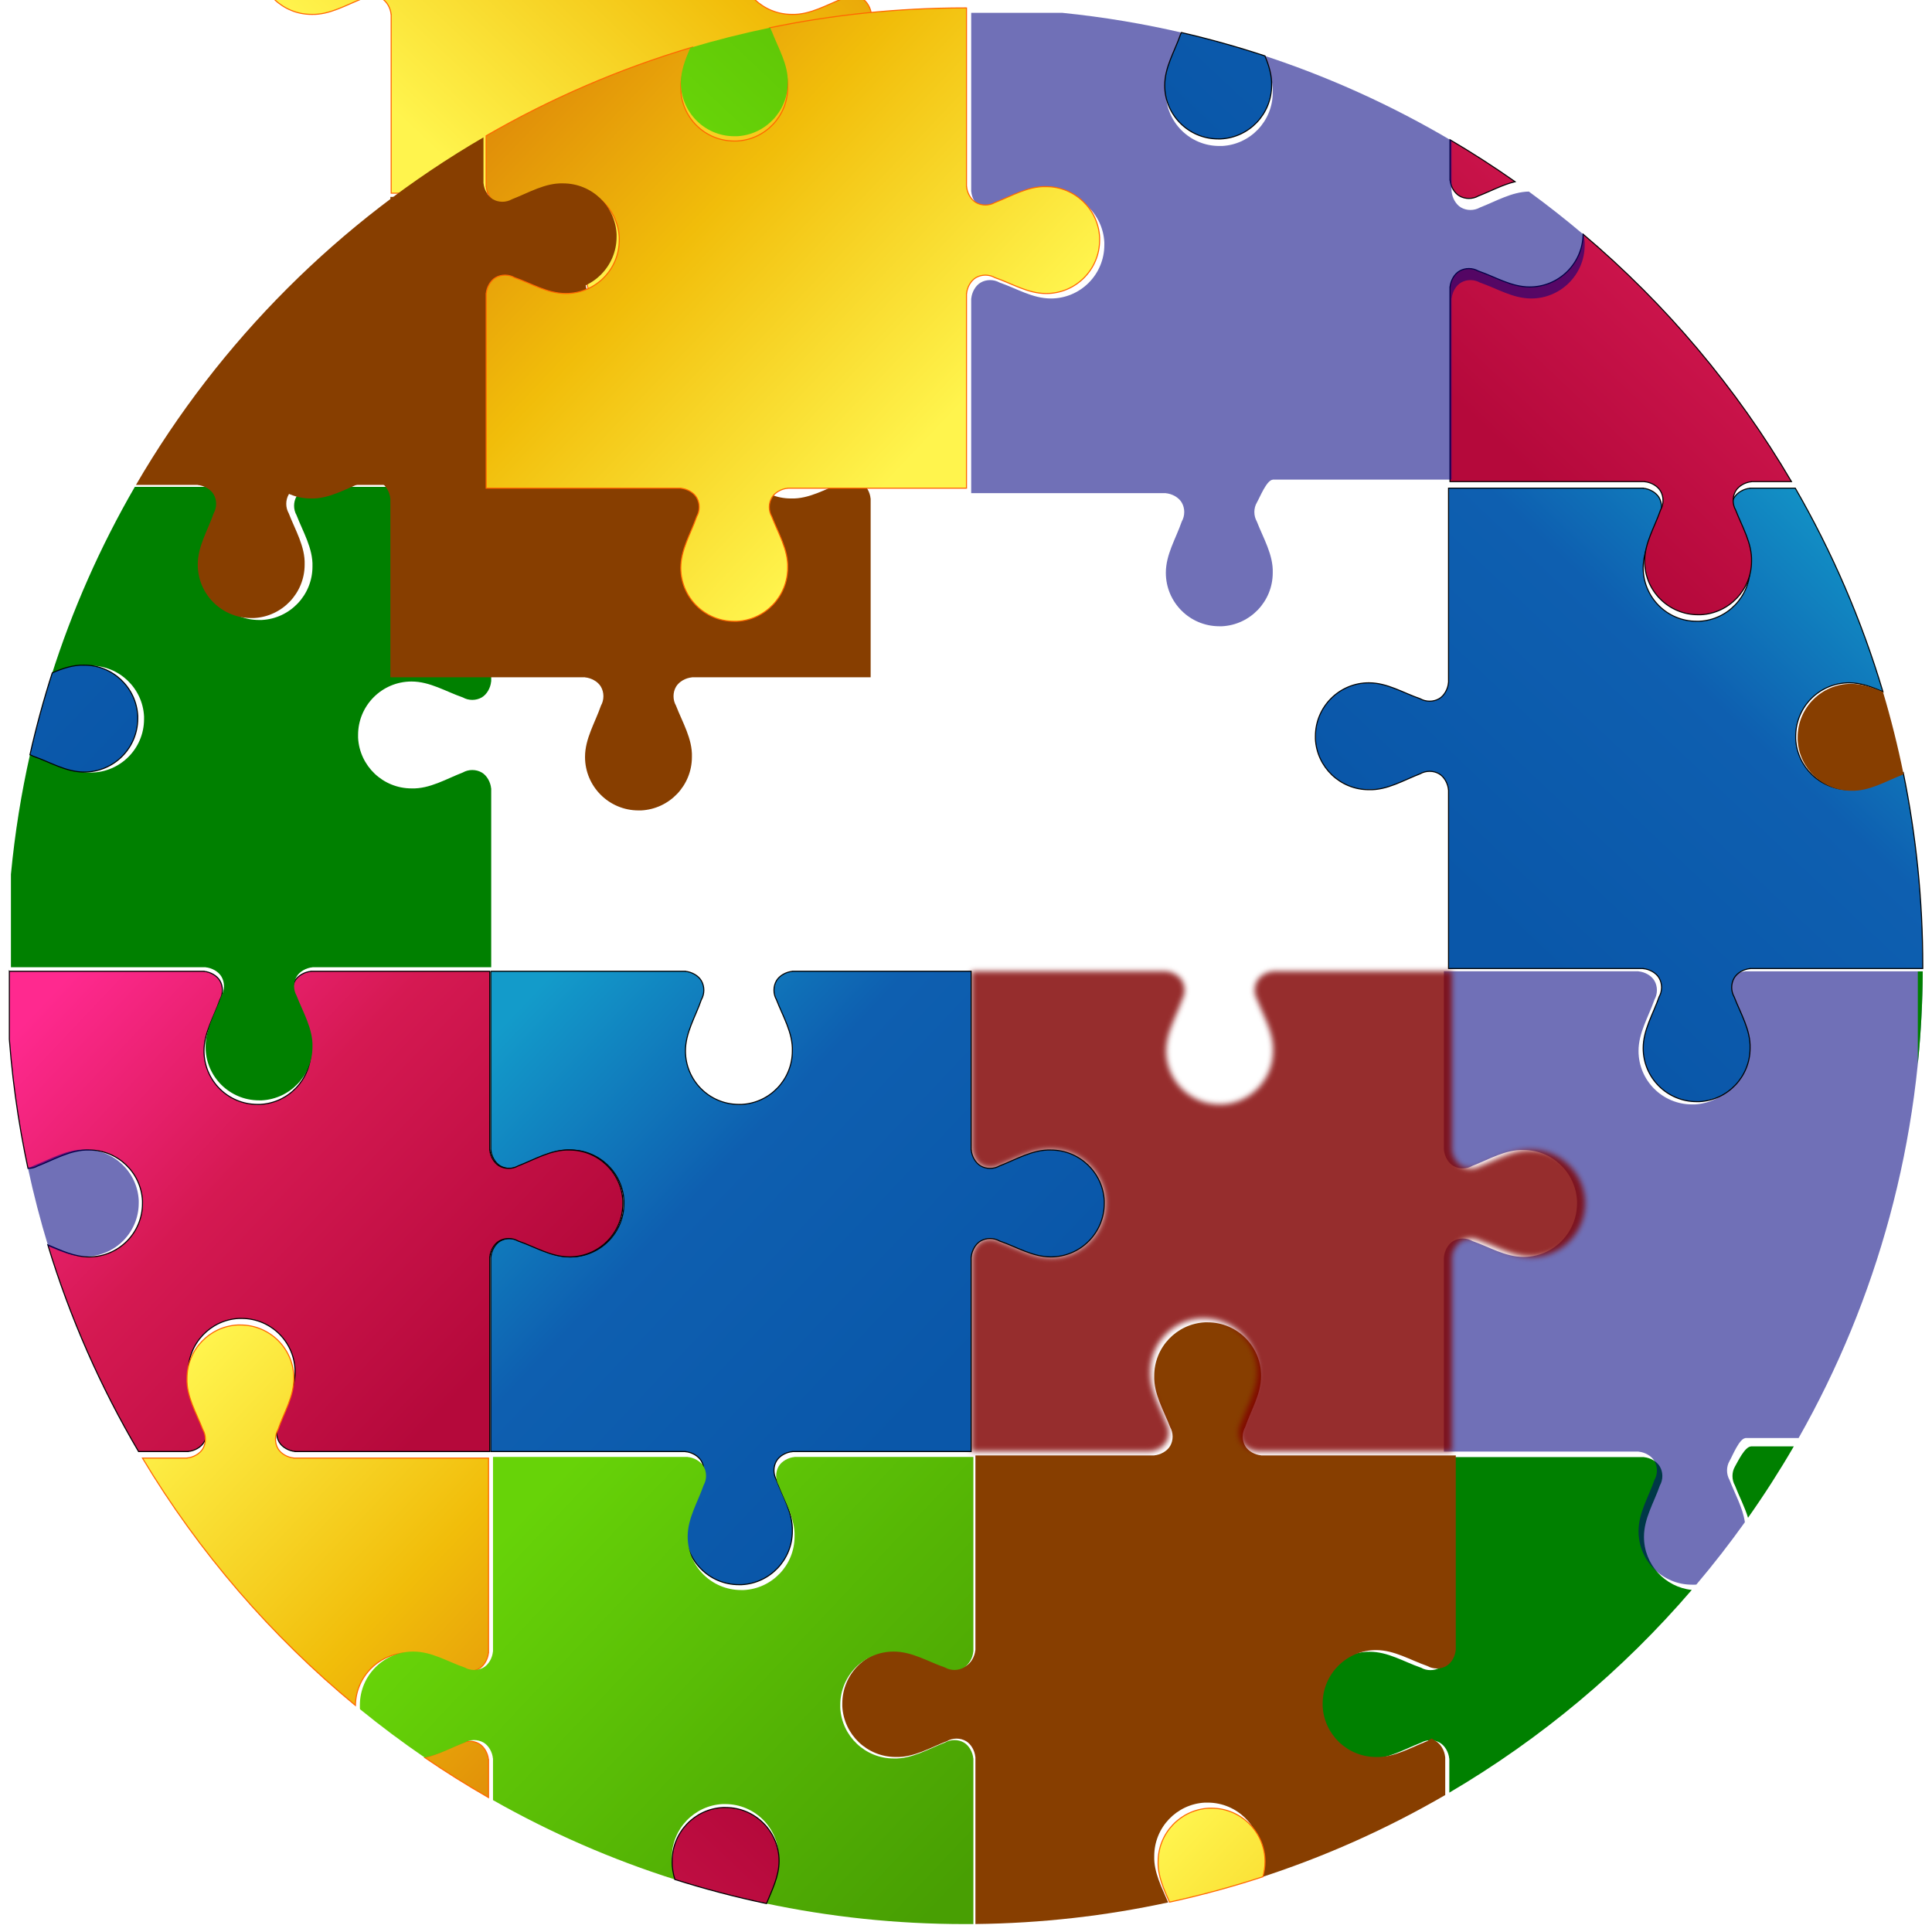
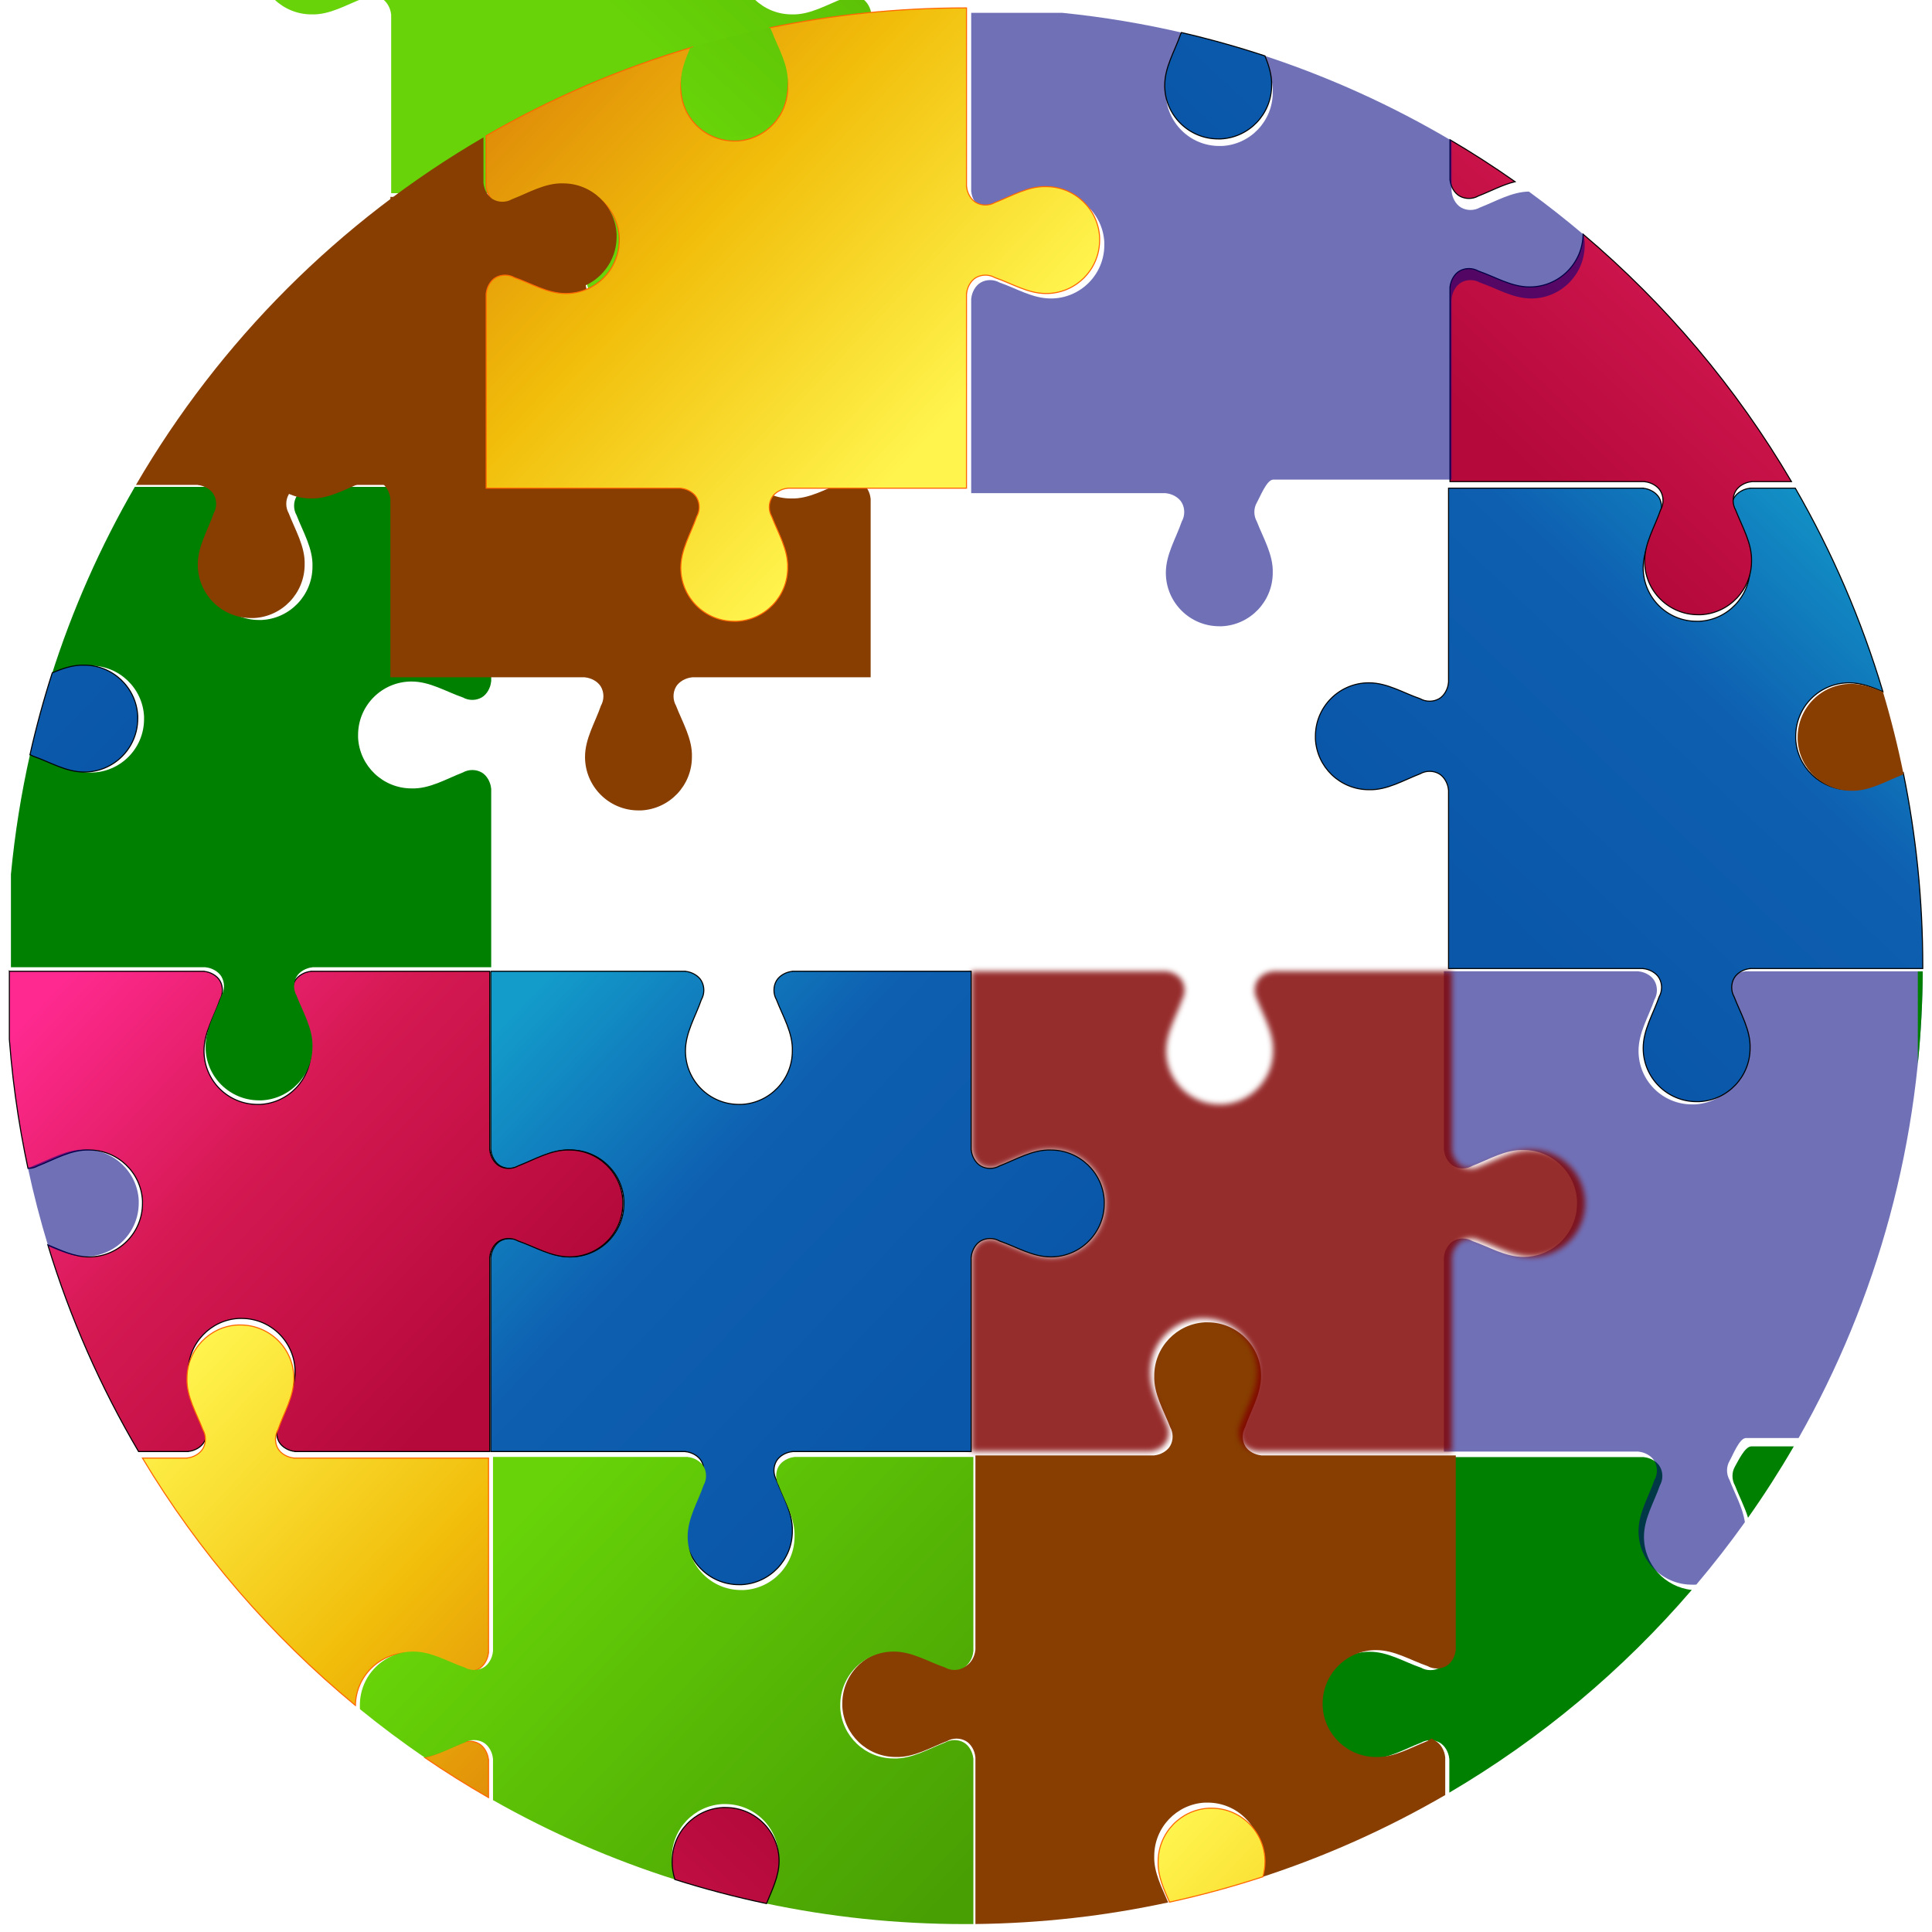
<svg xmlns="http://www.w3.org/2000/svg" id="svg2" width="512" height="512" viewBox="-315 -366 731 732" version="1.1">
  <defs id="defs4">
    <linearGradient id="linearGradient4008" x1="444.77" gradientUnits="userSpaceOnUse" y1="302.12" gradientTransform="matrix(1, 0, 0, 1, -611.8142, -182.1104)" x2="602.46" y2="451.32">
      <stop id="stop4416" style="stop-color:#ff298f" offset="0" />
      <stop id="stop4418" style="stop-color:#d51952" offset="0.45" />
      <stop id="stop4420" style="stop-color:#b5093b" offset="1" />
    </linearGradient>
    <linearGradient id="linearGradient4013" x1="444.77" gradientUnits="userSpaceOnUse" y1="302.12" gradientTransform="matrix(1, 0, 0, 1, -429.4098, -182.1103)" x2="602.46" y2="451.32">
      <stop id="stop4424" style="stop-color:#139bca" offset="0" />
      <stop id="stop4426" style="stop-color:#0e5fb0" offset="0.45" />
      <stop id="stop4428" style="stop-color:#0a57a9" offset="1" />
    </linearGradient>
    <linearGradient id="linearGradient4027" x1="444.77" gradientUnits="userSpaceOnUse" y1="302.12" gradientTransform="matrix(-1, 0, 0, -1, 444.0369, 754.6049)" x2="602.46" y2="451.32">
      <stop id="stop4432" style="stop-color:#dd8509" offset="0" />
      <stop id="stop4434" style="stop-color:#f1bd0a" offset="0.45" />
      <stop id="stop4436" style="stop-color:#fff44d" offset="1" />
    </linearGradient>
    <linearGradient id="linearGradient4029" x1="444.77" gradientUnits="userSpaceOnUse" y1="302.12" gradientTransform="matrix(-1, 0, 0, -1, 627.7316, 754.1706)" x2="602.46" y2="451.32">
      <stop id="stop4440" style="stop-color:#489f03" offset="0" />
      <stop id="stop4442" style="stop-color:#55b505" offset="0.45" />
      <stop id="stop4444" style="stop-color:#67d308" offset="1" />
    </linearGradient>
    <filter id="filter4402" color-interpolation-filters="sRGB">
      <feGaussianBlur id="feGaussianBlur4404" stdDeviation="1.036" />
    </filter>
    <linearGradient id="gradient-1" x1="444.77" gradientUnits="userSpaceOnUse" y1="302.12" gradientTransform="matrix(-1, 0, 0, -1, 810.9087, 437.1217)" x2="602.46" y2="451.32">
      <stop id="stop-1" style="stop-color:#dd8509" offset="0" />
      <stop id="stop-2" style="stop-color:#f1bd0a" offset="0.45" />
      <stop id="stop-3" style="stop-color:#fff44d" offset="1" />
    </linearGradient>
    <linearGradient id="gradient-2" x1="444.77" gradientUnits="userSpaceOnUse" y1="302.12" gradientTransform="matrix(0, 1, -1, 0, 837.734, -517.16)" x2="602.46" y2="451.32">
      <stop id="stop-4" style="stop-color:#139bca" offset="0" />
      <stop id="stop-5" style="stop-color:#0e5fb0" offset="0.45" />
      <stop id="stop-6" style="stop-color:#0a57a9" offset="1" />
    </linearGradient>
    <linearGradient id="gradient-3" x1="444.77" gradientUnits="userSpaceOnUse" y1="302.12" gradientTransform="matrix(0, 1.000001, -1.000001, 0, 838.2834, -701.6391)" x2="602.46" y2="451.32">
      <stop id="stop-7" style="stop-color:#ff298f" offset="0" />
      <stop id="stop-8" style="stop-color:#d51952" offset="0.45" />
      <stop id="stop-9" style="stop-color:#b5093b" offset="1" />
    </linearGradient>
    <linearGradient id="gradient-4" x1="444.77" gradientUnits="userSpaceOnUse" y1="302.12" gradientTransform="matrix(1, 0.000001, -0.000001, 1, -431.1713, -547.12)" x2="602.46" y2="451.32">
      <stop id="stop-10" style="stop-color:#dd8509" offset="0" />
      <stop id="stop-11" style="stop-color:#f1bd0a" offset="0.45" />
      <stop id="stop-12" style="stop-color:#fff44d" offset="1" />
    </linearGradient>
    <linearGradient id="gradient-5" x1="444.77" gradientUnits="userSpaceOnUse" y1="302.12" gradientTransform="matrix(-0.000001, -1, 1, -0.000001, -276.4058, 1089.463)" x2="602.46" y2="451.32">
      <stop id="stop-13" style="stop-color:#ff298f" offset="0" />
      <stop id="stop-14" style="stop-color:#d51952" offset="0.45" />
      <stop id="stop-15" style="stop-color:#b5093b" offset="1" />
    </linearGradient>
    <linearGradient id="gradient-6" x1="444.77" gradientUnits="userSpaceOnUse" y1="302.12" gradientTransform="matrix(-1, 0, 0, -1, 811.9856, 937.6945)" x2="602.46" y2="451.32">
      <stop id="stop-16" style="stop-color:#dd8509" offset="0" />
      <stop id="stop-17" style="stop-color:#f1bd0a" offset="0.45" />
      <stop id="stop-18" style="stop-color:#fff44d" offset="1" />
    </linearGradient>
    <linearGradient id="gradient-7" x1="444.77" gradientUnits="userSpaceOnUse" y1="302.12" gradientTransform="matrix(1, 0, 0, 1, -795.6192, -365.8164)" x2="602.46" y2="451.32">
      <stop id="stop-19" style="stop-color:#139bca" offset="0" />
      <stop id="stop-20" style="stop-color:#0e5fb0" offset="0.45" />
      <stop id="stop-21" style="stop-color:#0a57a9" offset="1" />
    </linearGradient>
    <linearGradient id="gradient-8" x1="444.77" gradientUnits="userSpaceOnUse" y1="302.12" gradientTransform="matrix(0, 1, -1, 0, 473.1403, -882.9321)" x2="602.46" y2="451.32">
      <stop id="stop-22" style="stop-color:#489f03" offset="0" />
      <stop id="stop-23" style="stop-color:#55b505" offset="0.45" />
      <stop id="stop-24" style="stop-color:#67d308" offset="1" />
    </linearGradient>
    <linearGradient id="gradient-9" x1="444.77" gradientUnits="userSpaceOnUse" y1="302.12" gradientTransform="matrix(0, 1, -1, 0, 656.4479, -881.92)" x2="602.46" y2="451.32">
      <stop id="stop-25" style="stop-color:#139bca" offset="0" />
      <stop id="stop-26" style="stop-color:#0e5fb0" offset="0.45" />
      <stop id="stop-27" style="stop-color:#0a57a9" offset="1" />
    </linearGradient>
  </defs>
  <g id="layer2" transform="translate(-137.29 -101.04)">
    <path id="path4359" d="M 370.91 401.356 L 370.879 401.356 C 370.669 399.011 369.306 396.477 367.316 395.325 C 365.152 394.072 362.331 394.083 360.16 395.325 C 353.888 397.746 347.562 401.592 340.722 401.356 C 329.888 401.356 321.014 392.836 320.472 382.137 C 320.455 381.792 320.472 381.455 320.472 381.106 C 320.472 369.922 329.538 360.856 340.722 360.856 C 347.685 360.856 353.633 364.632 360.16 366.887 C 362.331 368.129 365.152 368.14 367.316 366.887 C 369.306 365.735 370.669 363.201 370.879 360.856 L 370.91 360.856 L 370.91 287.106 L 444.66 287.106 L 444.66 287.137 C 447.005 287.347 449.539 288.709 450.691 290.7 C 451.944 292.864 451.933 295.685 450.691 297.856 C 448.436 304.384 444.66 310.332 444.66 317.294 C 444.66 327.757 452.595 336.366 462.775 337.433 C 436.678 367.817 405.641 393.835 370.91 414.241 Z M 479.129 297.856 C 477.887 295.685 477.876 292.864 479.129 290.7 C 480.281 288.709 482.815 283.281 485.16 283.071 L 485.16 283.04 L 501.437 283.04 C 496.046 292.326 490.254 301.351 484.087 310.091 C 482.814 305.91 480.679 301.872 479.129 297.856 Z" style="color:#000000;fill:#008000" />
    <path id="path4374" style="color:#000000;fill:#873e00" d="M 299.61 438.267 C 299.61 427.083 290.544 418.017 279.36 418.017 C 279.011 418.017 278.674 418 278.329 418.017 C 267.629 418.559 259.11 427.433 259.11 438.267 C 258.897 444.429 261.997 450.173 264.384 455.837 C 240.814 460.934 216.391 463.743 191.36 464.018 L 191.36 400.736 L 191.329 400.736 C 191.119 398.391 189.756 395.857 187.766 394.705 C 185.602 393.452 182.781 393.463 180.61 394.705 C 174.338 397.126 168.012 400.972 161.172 400.736 C 150.338 400.736 141.464 392.216 140.922 381.517 C 140.905 381.172 140.922 380.835 140.922 380.486 C 140.922 369.302 149.988 360.236 161.172 360.236 C 168.135 360.236 174.083 364.012 180.61 366.267 C 182.781 367.509 185.602 367.52 187.766 366.267 C 189.756 365.115 191.119 362.581 191.329 360.236 L 191.36 360.236 L 191.36 286.486 L 259.11 286.486 L 259.11 286.455 C 261.455 286.245 263.989 284.882 265.141 282.892 C 266.394 280.727 266.383 277.907 265.141 275.736 C 262.72 269.464 258.873 263.137 259.11 256.298 C 259.11 245.463 267.629 236.59 278.329 236.048 C 278.674 236.03 279.011 236.048 279.36 236.048 C 290.544 236.048 299.61 245.114 299.61 256.298 C 299.61 263.261 295.834 269.208 293.579 275.736 C 292.337 277.907 292.326 280.727 293.579 282.892 C 294.73 284.882 297.265 286.245 299.61 286.455 L 299.61 286.486 L 373.36 286.486 L 373.36 360.236 L 373.329 360.236 C 373.119 362.581 371.757 365.115 369.767 366.267 C 367.602 367.52 364.781 367.509 362.61 366.267 C 356.082 364.012 350.134 360.236 343.172 360.236 C 331.989 360.236 322.922 369.302 322.922 380.486 C 322.922 380.835 322.905 381.172 322.922 381.517 C 323.464 392.217 332.338 400.736 343.172 400.736 C 350.012 400.972 356.339 397.126 362.61 394.705 C 364.781 393.463 363.602 393.452 365.767 394.705 C 367.757 395.857 369.119 398.391 369.329 400.736 L 369.36 400.736 L 369.36 415.146 C 346.954 428.162 323.029 438.849 297.914 446.875 C 298.901 444.11 299.61 441.284 299.61 438.267 Z" />
    <path id="path4353" style="color:#000000;fill-opacity:.56;fill:#000080" d="M 442.6 103.04 L 442.6 103.072 C 444.945 103.282 447.48 104.644 448.631 106.634 C 449.884 108.799 449.873 111.62 448.631 113.79 C 446.376 120.319 442.6 126.266 442.6 133.229 C 442.6 144.412 451.666 153.479 462.85 153.479 C 463.2 153.479 463.536 153.496 463.881 153.479 C 474.581 152.937 483.1 144.063 483.1 133.229 C 483.337 126.389 479.49 120.062 477.069 113.791 C 475.827 111.62 475.816 108.799 477.069 106.634 C 478.221 104.644 480.755 103.282 483.1 103.072 L 483.1 103.041 L 550.285 103.041 C 549.938 167.316 532.886 227.637 503.249 279.883 L 483.1 279.883 L 483.1 279.914 C 480.755 280.124 478.221 286.613 477.069 288.603 C 475.816 290.768 475.827 293.588 477.069 295.759 C 479.08 300.97 482.076 306.219 482.896 311.768 C 477.086 319.904 470.949 327.789 464.503 335.406 C 464.297 335.423 464.089 335.436 463.881 335.447 C 463.536 335.465 463.2 335.447 462.85 335.447 C 451.666 335.447 442.6 326.381 442.6 315.197 C 442.6 308.234 446.376 302.287 448.631 295.759 C 449.873 293.588 449.884 290.768 448.631 288.603 C 447.48 286.613 444.945 285.25 442.6 285.041 L 442.6 285.009 L 368.85 285.009 L 368.85 211.259 L 368.881 211.259 C 369.091 208.914 370.453 206.38 372.444 205.228 C 374.608 203.975 377.429 203.986 379.6 205.228 C 386.128 207.483 392.076 211.259 399.038 211.259 C 410.221 211.259 419.288 202.193 419.288 191.009 C 419.288 190.66 419.305 190.323 419.288 189.978 C 418.746 179.278 409.872 170.759 399.038 170.759 C 392.198 170.523 385.872 174.369 379.6 176.79 C 377.429 178.032 374.608 178.043 372.444 176.79 C 370.453 175.638 369.091 173.104 368.881 170.759 L 368.85 170.759 L 368.85 103.04 Z" />
    <path id="path4355" d="M 189.88 103.04 L 189.88 170.759 L 189.911 170.759 C 190.121 173.104 191.484 175.638 193.474 176.79 C 195.638 178.043 198.459 178.032 200.63 176.79 C 206.902 174.369 213.228 170.523 220.068 170.759 C 230.902 170.759 239.776 179.278 240.318 189.978 C 240.335 190.323 240.318 190.66 240.318 191.009 C 240.318 202.193 231.252 211.259 220.068 211.259 C 213.106 211.259 207.158 207.483 200.63 205.228 C 198.459 203.986 195.638 203.975 193.474 205.228 C 191.484 206.38 190.121 208.914 189.911 211.259 L 189.881 211.259 L 189.881 285.009 L 257.631 285.009 L 257.631 284.978 C 259.977 284.768 262.511 283.406 263.662 281.415 C 264.915 279.251 264.904 276.43 263.662 274.259 C 261.242 267.987 257.395 261.661 257.631 254.821 C 257.631 243.987 266.15 235.113 276.85 234.571 C 277.195 234.554 277.532 234.571 277.882 234.571 C 289.066 234.571 298.132 243.638 298.132 254.821 C 298.132 261.783 294.356 267.731 292.1 274.259 C 290.858 276.43 290.847 279.251 292.1 281.415 C 293.252 283.406 295.786 284.768 298.132 284.978 L 298.132 285.009 L 371.882 285.009 L 371.882 211.259 L 371.913 211.259 C 372.122 208.914 373.485 206.38 375.475 205.228 C 377.64 203.975 380.46 203.986 382.631 205.228 C 389.159 207.483 395.106 211.259 402.069 211.259 C 413.253 211.259 422.319 202.193 422.319 191.009 C 422.319 190.66 422.336 190.323 422.319 189.978 C 421.777 179.279 412.904 170.759 402.069 170.759 C 395.23 170.523 388.903 174.369 382.631 176.79 C 380.46 178.032 377.64 178.043 375.475 176.79 C 373.485 175.638 372.122 173.104 371.913 170.759 L 371.882 170.759 L 371.882 103.04 L 304.132 103.04 L 304.132 103.071 C 301.786 103.281 299.252 104.644 298.1 106.634 C 296.848 108.798 296.858 111.619 298.1 113.79 C 300.521 120.062 304.368 126.388 304.132 133.228 C 304.132 144.062 295.612 152.936 284.913 153.478 C 284.567 153.496 284.231 153.478 283.881 153.478 C 272.697 153.478 263.631 144.412 263.631 133.228 C 263.631 126.266 267.407 120.318 269.663 113.79 C 270.904 111.619 270.915 108.798 269.663 106.634 C 268.511 104.644 265.977 103.281 263.631 103.071 L 263.631 103.041 L 189.881 103.041 L 189.88 103.04 Z" style="color:#000000;filter:url(#filter4402);fill-opacity:.822;fill:#800000" />
    <path id="path3971" d="M 7.744 103.04 L 7.744 170.759 L 7.775 170.759 C 7.985 173.104 9.347 175.638 11.337 176.79 C 13.502 178.043 16.323 178.032 18.494 176.79 C 24.765 174.369 31.092 170.522 37.932 170.759 C 48.766 170.759 57.64 179.278 58.182 189.978 C 58.199 190.323 58.182 190.66 58.182 191.009 C 58.182 202.193 49.115 211.259 37.932 211.259 C 30.97 211.259 25.022 207.483 18.494 205.228 C 16.323 203.986 13.502 203.975 11.337 205.228 C 9.347 206.38 7.985 208.914 7.775 211.259 L 7.744 211.259 L 7.744 285.009 L 81.494 285.009 L 81.494 285.04 C 83.839 285.25 86.374 286.613 87.525 288.603 C 88.778 290.767 88.767 293.588 87.525 295.759 C 85.27 302.286 81.494 308.234 81.494 315.197 C 81.494 326.381 90.56 335.447 101.744 335.447 C 102.093 335.447 102.43 335.465 102.775 335.447 C 113.475 334.905 121.994 326.031 121.994 315.197 C 122.231 308.357 118.384 302.031 115.963 295.759 C 114.721 293.588 114.71 290.767 115.963 288.603 C 117.115 286.613 119.649 285.25 121.994 285.04 L 121.994 285.009 L 189.744 285.009 L 189.744 211.259 L 189.775 211.259 C 189.985 208.914 191.348 206.379 193.338 205.228 C 195.502 203.975 198.323 203.986 200.494 205.228 C 207.021 207.483 212.969 211.259 219.932 211.259 C 231.116 211.259 240.182 202.193 240.182 191.009 C 240.182 190.66 240.199 190.323 240.182 189.978 C 239.64 179.279 230.766 170.759 219.932 170.759 C 213.092 170.523 206.766 174.369 200.494 176.79 C 198.323 178.032 195.502 178.043 193.338 176.79 C 191.348 175.638 189.985 173.104 189.775 170.759 L 189.744 170.759 L 189.744 103.04 L 121.994 103.04 L 121.994 103.071 C 119.649 103.281 117.115 104.643 115.963 106.634 C 114.71 108.798 114.721 111.619 115.963 113.79 C 118.384 120.062 122.231 126.388 121.994 133.228 C 121.994 144.062 113.475 152.936 102.775 153.478 C 102.43 153.495 102.093 153.478 101.744 153.478 C 90.56 153.478 81.494 144.412 81.494 133.228 C 81.494 126.266 85.27 120.318 87.525 113.79 C 88.767 111.619 88.778 108.798 87.525 106.634 C 86.374 104.643 83.839 103.281 81.494 103.071 L 81.494 103.041 L 7.744 103.041 L 7.744 103.04 Z" style="color:#000000;stroke:#000000;stroke-width:0.4;fill:url(#linearGradient4013)" />
    <path id="path4006" d="M -174.663 103.041 L -100.913 103.041 L -100.913 103.071 C -98.567 103.281 -96.033 104.643 -94.881 106.633 C -93.629 108.798 -93.64 111.619 -94.881 113.79 C -97.137 120.318 -100.913 126.265 -100.913 133.228 C -100.913 144.411 -91.847 153.478 -80.663 153.478 C -80.313 153.478 -79.977 153.495 -79.631 153.478 C -68.932 152.936 -60.412 144.062 -60.412 133.228 C -60.176 126.388 -64.023 120.061 -66.444 113.79 C -67.686 111.619 -67.696 108.798 -66.444 106.633 C -65.292 104.643 -62.758 103.281 -60.412 103.071 L -60.412 103.04 L 7.338 103.04 L 7.338 170.759 L 7.369 170.759 C 7.578 173.104 8.941 175.638 10.931 176.79 C 13.096 178.042 15.916 178.032 18.087 176.79 C 24.359 174.369 30.686 170.522 37.525 170.759 C 48.36 170.759 57.233 179.279 57.775 189.978 C 57.792 190.323 57.775 190.659 57.775 191.009 C 57.775 202.193 48.709 211.259 37.525 211.259 C 30.562 211.259 24.615 207.483 18.087 205.228 C 15.916 203.986 13.096 203.975 10.931 205.228 C 8.941 206.379 7.578 208.913 7.369 211.259 L 7.338 211.259 L 7.338 285.009 L -66.412 285.009 L -66.412 284.977 C -68.758 284.768 -71.292 283.405 -72.444 281.415 C -73.697 279.25 -73.686 276.43 -72.444 274.259 C -70.188 267.731 -66.412 261.783 -66.412 254.821 C -66.412 243.637 -75.478 234.571 -86.662 234.571 C -87.012 234.571 -87.349 234.554 -87.694 234.571 C -98.394 235.113 -106.913 243.987 -106.913 254.821 C -107.149 261.661 -103.302 267.987 -100.882 274.259 C -99.64 276.43 -99.629 279.25 -100.882 281.415 C -102.033 283.405 -104.567 284.768 -106.913 284.977 L -106.913 285.009 L -125.706 285.009 C -140.087 260.594 -151.693 234.348 -160.091 206.706 C -160.091 206.706 -160.091 206.706 -160.091 206.706 C -154.99 208.831 -150.059 211.259 -144.476 211.259 C -133.292 211.259 -124.226 202.193 -124.226 191.009 C -124.226 190.659 -124.209 190.323 -124.226 189.978 C -124.768 179.278 -133.642 170.759 -144.476 170.759 C -151.316 170.522 -157.642 174.369 -163.914 176.79 C -165.029 177.428 -166.315 177.741 -167.595 177.725 C -167.638 177.523 -167.682 177.32 -167.725 177.118 C -167.738 177.054 -167.752 176.991 -167.765 176.928 C -168.083 175.432 -168.392 173.933 -168.692 172.431 C -168.7 172.391 -168.708 172.351 -168.716 172.312 C -168.758 172.098 -168.801 171.884 -168.843 171.67 C -169.762 167.008 -170.592 162.315 -171.331 157.591 C -172.794 148.237 -173.9 138.765 -174.635 129.189 C -174.645 129.061 -174.654 128.933 -174.664 128.805 L -174.664 103.04 Z" style="color:#000000;stroke:#000000;stroke-width:0.4;fill:url(#linearGradient4008)" />
    <path id="path4023" style="color:#000000;stroke:#ff6600;stroke-width:0.4;fill:url(#linearGradient4027)" d="M -107.363 287.486 L -107.363 287.455 C -105.018 287.245 -102.484 285.882 -101.332 283.892 C -100.079 281.728 -100.09 278.907 -101.332 276.736 C -103.753 270.464 -107.6 264.138 -107.363 257.298 C -107.363 246.464 -98.844 237.59 -88.144 237.048 C -87.799 237.031 -87.462 237.048 -87.113 237.048 C -75.929 237.048 -66.863 246.114 -66.863 257.298 C -66.863 264.261 -70.639 270.209 -72.894 276.736 C -74.136 278.907 -74.147 281.728 -72.894 283.892 C -71.743 285.882 -69.208 287.245 -66.863 287.455 L -66.863 287.486 L 6.887 287.486 L 6.887 361.236 L 6.856 361.236 C 6.646 363.581 5.284 366.116 3.294 367.267 C 1.129 368.52 -1.692 368.509 -3.863 367.267 C -10.391 365.012 -16.339 361.236 -23.301 361.236 C -34.388 361.236 -43.396 370.148 -43.549 381.2 C -75.482 354.858 -102.835 323.162 -124.233 287.486 Z M -3.863 395.705 C -1.692 394.463 1.129 394.452 3.294 395.705 C 5.284 396.857 6.646 399.391 6.856 401.736 L 6.887 401.736 L 6.887 416.109 C -1.36 411.376 -9.404 406.329 -17.228 400.984 C -12.642 399.778 -8.239 397.394 -3.863 395.705 Z" />
    <path id="path4025" d="M 116.833 438.821 C 116.833 427.637 107.767 418.571 96.583 418.571 C 96.233 418.571 95.897 418.554 95.552 418.571 C 84.852 419.113 76.333 427.987 76.333 438.821 C 76.233 441.706 76.86 444.499 77.799 447.236 C 53.525 439.566 30.354 429.413 8.583 417.076 L 8.583 401.29 L 8.552 401.29 C 8.342 398.945 6.979 396.411 4.989 395.259 C 2.824 394.006 0.004 394.017 -2.167 395.259 C -7.102 397.164 -12.071 399.951 -17.296 400.938 C -25.733 395.171 -33.915 389.057 -41.82 382.617 C -41.834 382.436 -41.846 382.254 -41.855 382.071 C -41.872 381.726 -41.855 381.39 -41.855 381.04 C -41.855 369.856 -32.789 360.79 -21.605 360.79 C -14.642 360.79 -8.694 364.566 -2.167 366.821 C 0.004 368.063 2.824 368.074 4.989 366.821 C 6.979 365.67 8.342 363.135 8.552 360.79 L 8.583 360.79 L 8.583 287.04 L 82.333 287.04 L 82.333 287.071 C 84.678 287.281 87.212 288.644 88.364 290.634 C 89.617 292.798 89.606 295.619 88.364 297.79 C 86.109 304.318 82.333 310.266 82.333 317.228 C 82.333 328.412 91.399 337.478 102.583 337.478 C 102.932 337.478 103.269 337.495 103.614 337.478 C 114.314 336.936 122.833 328.062 122.833 317.228 C 123.069 310.388 119.223 304.062 116.802 297.79 C 115.56 295.619 115.549 292.798 116.802 290.634 C 117.953 288.644 120.487 287.281 122.833 287.071 L 122.833 287.04 L 190.583 287.04 L 190.583 360.79 L 190.552 360.79 C 190.342 363.135 188.979 365.67 186.989 366.821 C 184.824 368.074 182.004 368.063 179.833 366.821 C 173.305 364.566 167.357 360.79 160.395 360.79 C 149.211 360.79 140.145 369.856 140.145 381.04 C 140.145 381.39 140.128 381.726 140.145 382.071 C 140.687 392.771 149.561 401.29 160.395 401.29 C 167.235 401.527 173.561 397.68 179.833 395.259 C 182.004 394.017 184.824 394.006 186.989 395.259 C 188.979 396.411 190.342 398.945 190.552 401.29 L 190.583 401.29 L 190.583 464.025 C 189.486 464.035 188.389 464.04 187.29 464.04 C 161.33 464.04 136.006 461.315 111.59 456.135 C 113.838 450.417 116.833 445.021 116.833 438.821 Z" style="color:#000000;fill:url(#linearGradient4029)" />
    <path id="path-1" d="M 7.9 -6.747 L 7.869 -6.747 C 7.659 -4.401 6.296 -1.867 4.306 -0.716 C 2.142 0.537 -0.679 0.526 -2.85 -0.716 C -9.378 -2.971 -15.326 -6.747 -22.288 -6.747 C -33.472 -6.747 -42.538 2.319 -42.538 13.503 C -42.538 13.853 -42.555 14.189 -42.538 14.534 C -41.996 25.234 -33.122 33.753 -22.288 33.753 C -15.448 33.99 -9.122 30.143 -2.85 27.722 C -0.679 26.48 2.142 26.469 4.306 27.722 C 6.296 28.874 7.659 31.408 7.869 33.753 L 7.9 33.753 L 7.9 101.503 L -59.819 101.503 L -59.819 101.534 C -62.164 101.744 -64.698 103.107 -65.85 105.097 C -67.103 107.261 -67.092 110.082 -65.85 112.253 C -63.429 118.525 -59.583 124.851 -59.819 131.691 C -59.819 142.525 -68.339 151.399 -79.038 151.941 C -79.383 151.958 -79.72 151.941 -80.069 151.941 C -91.253 151.941 -100.319 142.875 -100.319 131.691 C -100.319 124.728 -96.543 118.78 -94.288 112.253 C -93.046 110.082 -93.035 107.261 -94.288 105.097 C -95.44 103.107 -97.974 101.744 -100.319 101.534 L -100.319 101.503 L -174.069 101.503 L -174.069 66.298 C -172.6 50.824 -170.159 35.633 -166.809 20.787 C -165.592 20.803 -164.378 21.116 -163.319 21.722 C -156.791 23.977 -150.843 27.753 -143.881 27.753 C -132.697 27.753 -123.631 18.687 -123.631 7.503 C -123.631 7.154 -123.614 6.817 -123.631 6.472 C -124.173 -4.228 -133.047 -12.747 -143.881 -12.747 C -149.105 -12.927 -154.03 -10.726 -158.859 -8.598 C -150.861 -33.873 -140.171 -57.952 -127.125 -80.497 L -100.319 -80.497 L -100.319 -80.466 C -97.974 -80.256 -95.439 -78.893 -94.288 -76.903 C -93.035 -74.739 -93.046 -71.918 -94.288 -69.747 C -96.543 -63.219 -100.319 -57.271 -100.319 -50.309 C -100.319 -39.125 -91.253 -30.059 -80.069 -30.059 C -79.72 -30.059 -79.383 -30.042 -79.038 -30.059 C -68.338 -30.601 -59.819 -39.475 -59.819 -50.309 C -59.582 -57.149 -63.429 -63.475 -65.85 -69.747 C -67.092 -71.918 -67.103 -74.739 -65.85 -76.903 C -64.698 -78.893 -62.164 -80.256 -59.819 -80.466 L -59.819 -80.497 L 7.9 -80.497 L 7.9 -6.747 Z" style="color: rgb(0, 0, 0); fill: rgb(0, 128, 0);" />
    <path id="path-2" style="color: rgb(0, 0, 0); fill: rgb(135, 62, 0); transform-box: fill-box; transform-origin: 50% 50%;" d="M 186.347 151.664 L 186.347 83.945 L 186.316 83.945 C 186.106 81.6 184.744 79.066 182.754 77.914 C 180.589 76.661 181.768 76.672 179.597 77.914 C 173.326 80.335 166.999 84.181 160.159 83.945 C 149.325 83.945 140.451 75.426 139.909 64.726 C 139.892 64.381 139.909 64.044 139.909 63.695 C 139.909 52.511 148.976 43.445 160.159 43.445 C 167.121 43.445 173.069 47.221 179.597 49.476 C 181.768 50.718 184.589 50.729 186.754 49.476 C 188.744 48.324 190.106 45.79 190.316 43.445 L 190.347 43.445 L 190.347 -30.305 L 116.597 -30.305 L 116.597 -30.336 C 114.252 -30.546 111.717 -31.909 110.566 -33.899 C 109.313 -36.064 109.324 -38.884 110.566 -41.055 C 112.821 -47.583 116.597 -53.53 116.597 -60.493 C 116.597 -71.677 107.531 -80.743 96.347 -80.743 C 95.998 -80.743 95.661 -80.761 95.316 -80.743 C 84.616 -80.201 76.097 -71.328 76.097 -60.493 C 75.86 -53.654 79.707 -47.327 82.128 -41.055 C 83.37 -38.884 83.381 -36.064 82.128 -33.899 C 80.976 -31.909 78.442 -30.546 76.097 -30.336 L 76.097 -30.305 L 8.347 -30.305 L 8.347 43.445 L 8.316 43.445 C 8.106 45.79 6.743 48.324 4.753 49.476 C 2.589 50.729 -0.232 50.718 -2.403 49.476 C -8.93 47.221 -14.878 43.445 -21.841 43.445 C -33.025 43.445 -42.091 52.511 -42.091 63.695 C -42.091 64.044 -42.108 64.381 -42.091 64.726 C -41.549 75.425 -32.675 83.945 -21.841 83.945 C -15.001 84.181 -8.675 80.335 -2.403 77.914 C -0.232 76.672 2.589 76.661 4.753 77.914 C 6.743 79.066 8.106 81.6 8.316 83.945 L 8.347 83.945 L 8.347 151.664 L 76.097 151.664 L 76.097 151.633 C 78.442 151.423 80.976 150.06 82.128 148.07 C 83.381 145.906 83.37 143.085 82.128 140.914 C 79.707 134.642 75.86 128.316 76.097 121.476 C 76.097 110.642 84.616 101.768 95.316 101.226 C 95.661 101.209 95.998 101.226 96.347 101.226 C 107.531 101.226 116.597 110.292 116.597 121.476 C 116.597 128.438 112.821 134.386 110.566 140.914 C 109.324 143.085 109.313 145.906 110.566 148.07 C 111.717 150.06 114.252 151.423 116.597 151.633 L 116.597 151.664 L 186.347 151.664 Z" transform="matrix(0, -1, 1, 0, 0.000031, 0.000023)" />
-     <path id="path-3" style="color: rgb(0, 0, 0); stroke: rgb(255, 102, 0); stroke-width: 0.4; fill: url('#gradient-1'); transform-box: fill-box; transform-origin: 50% 50%;" d="M 373.758 151.971 L 373.758 84.252 L 373.727 84.252 C 373.517 81.907 372.155 79.373 370.165 78.221 C 368 76.968 365.179 76.979 363.008 78.221 C 356.737 80.642 350.41 84.489 343.57 84.252 C 332.736 84.252 323.862 75.733 323.32 65.033 C 323.303 64.688 323.32 64.352 323.32 64.002 C 323.32 52.818 332.387 43.752 343.57 43.752 C 350.532 43.752 356.48 47.528 363.008 49.783 C 365.179 51.025 368 51.036 370.165 49.783 C 372.155 48.632 373.517 46.097 373.727 43.752 L 373.758 43.752 L 373.758 -29.998 L 300.008 -29.998 L 300.008 -30.029 C 297.663 -30.239 295.128 -31.602 293.977 -33.592 C 292.724 -35.756 292.735 -38.577 293.977 -40.748 C 296.232 -47.275 300.008 -53.223 300.008 -60.186 C 300.008 -71.37 290.942 -80.436 279.758 -80.436 C 279.409 -80.436 279.072 -80.453 278.727 -80.436 C 268.027 -79.894 259.508 -71.02 259.508 -60.186 C 259.271 -53.346 263.118 -47.02 265.539 -40.748 C 266.781 -38.577 266.792 -35.756 265.539 -33.592 C 264.387 -31.602 261.853 -30.239 259.508 -30.029 L 259.508 -29.998 L 191.758 -29.998 L 191.758 43.752 L 191.727 43.752 C 191.517 46.097 190.154 48.632 188.164 49.783 C 186 51.036 183.179 51.025 181.008 49.783 C 174.481 47.528 168.533 43.752 161.57 43.752 C 150.386 43.752 141.32 52.818 141.32 64.002 C 141.32 64.352 141.303 64.688 141.32 65.033 C 141.862 75.732 150.736 84.252 161.57 84.252 C 168.41 84.489 174.736 80.642 181.008 78.221 C 183.179 76.979 186 76.968 188.164 78.221 C 190.154 79.373 191.517 81.907 191.727 84.252 L 191.758 84.252 L 191.758 151.971 L 259.508 151.971 L 259.508 151.94 C 261.853 151.73 264.387 150.368 265.539 148.377 C 266.792 146.213 266.781 143.392 265.539 141.221 C 263.118 134.949 259.271 128.623 259.508 121.783 C 259.508 110.949 268.027 102.075 278.727 101.533 C 279.072 101.516 279.409 101.533 279.758 101.533 C 290.942 101.533 300.008 110.599 300.008 121.783 C 300.008 128.745 296.232 134.693 293.977 141.221 C 292.735 143.392 292.724 146.213 293.977 148.377 C 295.128 150.368 297.663 151.73 300.008 151.94 L 300.008 151.971 L 373.758 151.971 Z" transform="matrix(0, -1, 1, 0, 0.000024, 0.000012)" />
+     <path id="path-3" style="color:#000000;fill:url(#linearGradient4029); transform-box: fill-box; transform-origin: 50% 50%;" d="M 373.758 151.971 L 373.758 84.252 L 373.727 84.252 C 373.517 81.907 372.155 79.373 370.165 78.221 C 368 76.968 365.179 76.979 363.008 78.221 C 356.737 80.642 350.41 84.489 343.57 84.252 C 332.736 84.252 323.862 75.733 323.32 65.033 C 323.303 64.688 323.32 64.352 323.32 64.002 C 323.32 52.818 332.387 43.752 343.57 43.752 C 350.532 43.752 356.48 47.528 363.008 49.783 C 365.179 51.025 368 51.036 370.165 49.783 C 372.155 48.632 373.517 46.097 373.727 43.752 L 373.758 43.752 L 373.758 -29.998 L 300.008 -29.998 L 300.008 -30.029 C 297.663 -30.239 295.128 -31.602 293.977 -33.592 C 292.724 -35.756 292.735 -38.577 293.977 -40.748 C 296.232 -47.275 300.008 -53.223 300.008 -60.186 C 300.008 -71.37 290.942 -80.436 279.758 -80.436 C 279.409 -80.436 279.072 -80.453 278.727 -80.436 C 268.027 -79.894 259.508 -71.02 259.508 -60.186 C 259.271 -53.346 263.118 -47.02 265.539 -40.748 C 266.781 -38.577 266.792 -35.756 265.539 -33.592 C 264.387 -31.602 261.853 -30.239 259.508 -30.029 L 259.508 -29.998 L 191.758 -29.998 L 191.758 43.752 L 191.727 43.752 C 191.517 46.097 190.154 48.632 188.164 49.783 C 186 51.036 183.179 51.025 181.008 49.783 C 174.481 47.528 168.533 43.752 161.57 43.752 C 150.386 43.752 141.32 52.818 141.32 64.002 C 141.32 64.352 141.303 64.688 141.32 65.033 C 141.862 75.732 150.736 84.252 161.57 84.252 C 168.41 84.489 174.736 80.642 181.008 78.221 C 183.179 76.979 186 76.968 188.164 78.221 C 190.154 79.373 191.517 81.907 191.727 84.252 L 191.758 84.252 L 191.758 151.971 L 259.508 151.971 L 259.508 151.94 C 261.853 151.73 264.387 150.368 265.539 148.377 C 266.792 146.213 266.781 143.392 265.539 141.221 C 263.118 134.949 259.271 128.623 259.508 121.783 C 259.508 110.949 268.027 102.075 278.727 101.533 C 279.072 101.516 279.409 101.533 279.758 101.533 C 290.942 101.533 300.008 110.599 300.008 121.783 C 300.008 128.745 296.232 134.693 293.977 141.221 C 292.735 143.392 292.724 146.213 293.977 148.377 C 295.128 150.368 297.663 151.73 300.008 151.94 L 300.008 151.971 L 373.758 151.971 Z" transform="matrix(0, -1, 1, 0, 0.000024, 0.000012)" />
    <path id="path-4" d="M 522.396 -6.256 C 511.212 -6.256 502.146 2.81 502.146 13.994 C 502.146 14.343 502.129 14.68 502.146 15.025 C 502.688 25.725 511.562 34.244 522.396 34.244 C 529.236 34.481 535.562 30.634 541.834 28.213 C 542.17 28.021 542.521 27.858 542.883 27.725 C 547.739 51.405 550.29 75.924 550.29 101.04 C 550.29 101.358 550.29 101.676 550.289 101.994 L 484.865 101.994 L 484.865 102.025 C 482.52 102.235 479.986 103.598 478.834 105.588 C 477.581 107.752 477.592 110.573 478.834 112.744 C 481.255 119.016 485.101 125.342 484.865 132.182 C 484.865 143.016 476.345 151.89 465.646 152.432 C 465.301 152.449 464.964 152.432 464.615 152.432 C 453.431 152.432 444.365 143.366 444.365 132.182 C 444.365 125.219 448.141 119.271 450.396 112.744 C 451.638 110.573 451.649 107.752 450.396 105.588 C 449.245 103.598 446.71 102.235 444.365 102.025 L 444.365 101.994 L 370.615 101.994 L 370.615 34.244 L 370.584 34.244 C 370.374 31.899 369.011 29.365 367.021 28.213 C 364.857 26.96 362.036 26.971 359.865 28.213 C 353.593 30.634 347.267 34.481 340.427 34.244 C 329.593 34.244 320.719 25.725 320.177 15.025 C 320.159 14.68 320.177 14.343 320.177 13.994 C 320.177 2.81 329.243 -6.256 340.427 -6.256 C 347.39 -6.256 353.338 -2.48 359.865 -0.225 C 362.036 1.017 364.857 1.028 367.021 -0.225 C 369.011 -1.376 370.374 -3.911 370.584 -6.256 L 370.615 -6.256 L 370.615 -80.006 L 444.365 -80.006 L 444.365 -79.975 C 446.71 -79.765 449.244 -78.403 450.396 -76.413 C 451.649 -74.248 451.638 -71.427 450.396 -69.256 C 448.141 -62.728 444.365 -56.78 444.365 -49.818 C 444.365 -38.635 453.431 -29.568 464.615 -29.568 C 464.964 -29.568 465.301 -29.551 465.646 -29.568 C 476.346 -30.11 484.865 -38.984 484.865 -49.818 C 485.102 -56.658 481.255 -62.985 478.834 -69.256 C 477.592 -71.427 477.581 -74.248 478.834 -76.413 C 479.986 -78.403 482.52 -79.765 484.865 -79.975 L 484.865 -80.006 L 501.989 -80.006 C 515.881 -55.911 527.085 -30.071 535.192 -2.896 C 531.063 -4.643 526.946 -6.256 522.396 -6.256 Z" style="color: rgb(0, 0, 0); stroke: rgb(0, 0, 0); stroke-width: 0.4; fill: url('#gradient-2');" />
    <path id="path-5" d="M 485.413 -82.487 L 485.413 -82.456 C 483.068 -82.247 480.534 -80.884 479.382 -78.894 C 478.13 -76.729 478.14 -73.909 479.382 -71.738 C 481.803 -65.466 485.65 -59.139 485.413 -52.3 C 485.413 -41.465 476.893 -32.592 466.194 -32.05 C 465.849 -32.033 465.513 -32.05 465.163 -32.05 C 453.979 -32.05 444.913 -41.116 444.913 -52.3 C 444.913 -59.263 448.689 -65.21 450.944 -71.738 C 452.186 -73.909 452.197 -76.729 450.944 -78.894 C 449.793 -80.884 447.259 -82.247 444.913 -82.456 L 444.913 -82.487 L 371.163 -82.487 L 371.163 -156.237 L 371.195 -156.237 C 371.404 -158.583 372.767 -161.117 374.757 -162.269 C 376.922 -163.522 379.742 -163.511 381.913 -162.269 C 388.441 -160.013 394.389 -156.237 401.351 -156.237 C 412.446 -156.237 421.457 -165.16 421.599 -176.222 C 452.906 -149.738 479.667 -118.048 500.546 -82.487 L 485.413 -82.487 Z M 381.913 -190.707 C 379.742 -189.465 376.922 -189.454 374.757 -190.707 C 372.767 -191.858 371.404 -194.392 371.195 -196.738 L 371.163 -196.738 L 371.163 -212.013 C 379.608 -207.042 387.833 -201.739 395.822 -196.123 C 391.041 -194.969 386.463 -192.462 381.913 -190.707 Z" style="color: rgb(0, 0, 0); stroke: rgb(0, 0, 0); stroke-width: 0.4; fill: url('#gradient-3');" />
    <path id="path-6" style="color:#000000;fill-opacity:.56;fill:#000080" d="M 269.541 -249.34 C 267.286 -242.811 263.51 -236.864 263.51 -229.901 C 263.51 -218.718 272.576 -209.651 283.76 -209.651 C 284.11 -209.651 284.446 -209.634 284.791 -209.651 C 295.491 -210.193 304.01 -219.067 304.01 -229.901 C 304.181 -234.826 302.234 -239.484 300.227 -244.047 C 325.395 -235.816 349.351 -224.908 371.76 -211.66 L 371.76 -192.37 L 371.791 -192.37 C 372.001 -190.025 373.364 -187.491 375.354 -186.339 C 377.518 -185.087 380.339 -185.097 382.51 -186.339 C 388.506 -188.654 394.552 -192.272 401.049 -192.378 C 408.184 -187.172 415.121 -181.711 421.848 -176.01 C 422.031 -175.078 422.149 -174.124 422.198 -173.151 C 422.215 -172.806 422.198 -172.47 422.198 -172.12 C 422.198 -160.936 413.132 -151.87 401.948 -151.87 C 394.985 -151.87 389.037 -155.646 382.51 -157.901 C 380.339 -159.143 377.518 -159.154 375.354 -157.901 C 373.364 -156.75 372.001 -154.216 371.791 -151.87 L 371.76 -151.87 L 371.76 -83.247 L 304.01 -83.247 L 304.01 -83.216 C 301.665 -83.006 299.131 -76.517 297.979 -74.527 C 296.726 -72.362 296.737 -69.542 297.979 -67.371 C 300.4 -61.099 304.247 -54.772 304.01 -47.933 C 304.01 -37.098 295.491 -28.225 284.791 -27.683 C 284.446 -27.665 284.11 -27.683 283.76 -27.683 C 272.576 -27.683 263.51 -36.749 263.51 -47.933 C 263.51 -54.896 267.286 -60.843 269.541 -67.371 C 270.783 -69.542 270.794 -72.362 269.541 -74.527 C 268.39 -76.517 265.855 -77.88 263.51 -78.089 L 263.51 -78.121 L 189.76 -78.121 L 189.76 -151.871 L 189.791 -151.871 C 190.001 -154.216 191.363 -156.75 193.354 -157.902 C 195.518 -159.155 198.339 -159.144 200.51 -157.902 C 207.038 -155.647 212.986 -151.871 219.948 -151.871 C 231.131 -151.871 240.198 -160.937 240.198 -172.121 C 240.198 -172.47 240.215 -172.807 240.198 -173.152 C 239.656 -183.852 230.782 -192.371 219.948 -192.371 C 213.108 -192.607 206.782 -188.761 200.51 -186.34 C 198.339 -185.098 195.518 -185.087 193.354 -186.34 C 191.363 -187.492 190.001 -190.026 189.791 -192.371 L 189.76 -192.371 L 189.76 -260.09 L 224.364 -260.09 C 240.045 -258.499 255.431 -255.911 270.457 -252.388 C 270.38 -251.321 270.074 -250.271 269.541 -249.34 Z" />
    <path id="path-7" style="color: rgb(0, 0, 0); stroke: rgb(255, 102, 0); stroke-width: 0.4; fill: url('#gradient-4');" d="M 79.73 -231.782 C 79.73 -220.598 88.796 -211.532 99.98 -211.532 C 100.329 -211.532 100.666 -211.515 101.011 -211.532 C 111.711 -212.074 120.23 -220.948 120.23 -231.782 C 120.467 -238.622 116.62 -244.948 114.199 -251.22 C 113.643 -252.192 113.334 -253.293 113.274 -254.408 C 137.17 -259.359 161.926 -261.96 187.29 -261.96 C 187.52 -261.96 187.75 -261.96 187.98 -261.959 L 187.98 -194.251 L 188.011 -194.251 C 188.221 -191.906 189.583 -189.371 191.573 -188.219 C 193.737 -186.966 196.558 -186.977 198.729 -188.219 C 205.002 -190.64 211.328 -194.487 218.168 -194.25 C 229.002 -194.25 237.875 -185.73 238.417 -175.031 C 238.434 -174.686 238.417 -174.35 238.417 -174 C 238.417 -162.816 229.351 -153.75 218.167 -153.75 C 211.204 -153.75 205.256 -157.526 198.729 -159.781 C 196.558 -161.023 193.737 -161.034 191.573 -159.781 C 189.583 -158.63 188.22 -156.096 188.01 -153.751 L 187.979 -153.751 L 187.979 -80.001 L 120.229 -80.001 L 120.229 -79.97 C 117.884 -79.76 115.35 -78.397 114.198 -76.407 C 112.945 -74.243 112.956 -71.422 114.198 -69.251 C 116.619 -62.979 120.466 -56.653 120.229 -49.813 C 120.229 -38.979 111.71 -30.105 101.01 -29.563 C 100.665 -29.546 100.328 -29.563 99.979 -29.563 C 88.795 -29.563 79.729 -38.629 79.729 -49.813 C 79.729 -56.776 83.505 -62.724 85.76 -69.251 C 87.002 -71.422 87.013 -74.243 85.76 -76.407 C 84.609 -78.397 82.074 -79.76 79.729 -79.97 L 79.729 -80.001 L 5.979 -80.001 L 5.979 -153.751 L 6.01 -153.751 C 6.22 -156.096 7.582 -158.631 9.572 -159.782 C 11.737 -161.035 14.558 -161.024 16.729 -159.782 C 23.257 -157.527 29.205 -153.751 36.167 -153.751 C 47.35 -153.751 56.417 -162.817 56.417 -174.001 C 56.417 -174.351 56.434 -174.687 56.417 -175.032 C 55.875 -185.732 47.002 -194.251 36.168 -194.251 C 29.328 -194.488 23.001 -190.641 16.729 -188.22 C 14.558 -186.978 11.737 -186.967 9.572 -188.22 C 7.582 -189.372 6.221 -191.906 6.011 -194.251 L 5.98 -194.251 L 5.98 -213.507 C 30.388 -227.606 56.59 -238.946 84.159 -247.101 C 82.065 -242.105 79.73 -237.257 79.73 -231.782 Z" />
    <path id="path-8" style="color: rgb(0, 0, 0); fill: rgb(135, 62, 0);" d="M 4.966 -195.482 L 4.997 -195.482 C 5.207 -193.137 6.57 -190.603 8.56 -189.451 C 10.724 -188.198 13.545 -188.209 15.716 -189.451 C 21.988 -191.872 28.314 -195.718 35.154 -195.482 C 45.988 -195.482 54.862 -186.962 55.404 -176.263 C 55.421 -175.918 55.404 -175.581 55.404 -175.232 C 55.404 -164.048 46.338 -154.982 35.154 -154.982 C 28.191 -154.982 22.243 -158.758 15.716 -161.013 C 13.545 -162.255 10.724 -162.266 8.56 -161.013 C 6.57 -159.861 5.207 -157.327 4.997 -154.982 L 4.966 -154.982 L 4.966 -81.232 L -62.784 -81.232 L -62.784 -81.201 C -65.129 -80.991 -67.663 -79.628 -68.815 -77.638 C -70.068 -75.473 -70.057 -72.653 -68.815 -70.482 C -66.394 -64.21 -62.547 -57.883 -62.784 -51.044 C -62.784 -40.209 -71.303 -31.336 -82.003 -30.794 C -82.348 -30.776 -82.685 -30.794 -83.034 -30.794 C -94.218 -30.794 -103.284 -39.86 -103.284 -51.044 C -103.284 -58.007 -99.508 -63.954 -97.253 -70.482 C -96.011 -72.653 -96 -75.473 -97.253 -77.638 C -98.404 -79.628 -100.939 -80.991 -103.284 -81.201 L -103.284 -81.232 L -126.699 -81.232 C -94.999 -135.723 -49.52 -181.21 4.966 -212.919 L 4.966 -195.482 Z" />
    <path id="path-9" d="M 76.465 440.124 C 76.465 429.289 84.985 420.416 95.684 419.874 C 96.029 419.857 96.365 419.874 96.715 419.874 C 107.899 419.874 116.965 428.94 116.965 440.124 C 116.965 445.899 114.368 450.975 112.195 456.263 C 100.402 453.782 88.821 450.73 77.48 447.135 C 76.799 444.847 76.382 442.517 76.465 440.124 Z" style="color: rgb(0, 0, 0); stroke: rgb(0, 0, 0); stroke-width: 0.4; fill: url('#gradient-5');" />
    <path id="path-10" style="color: rgb(0, 0, 0); stroke: rgb(255, 102, 0); stroke-width: 0.4; fill: url('#gradient-6');" d="M 260.586 440.388 C 260.586 429.554 269.105 420.68 279.805 420.138 C 280.15 420.121 280.487 420.138 280.836 420.138 C 292.02 420.138 301.086 429.204 301.086 440.388 C 301.086 442.363 300.782 444.257 300.295 446.105 C 288.739 449.887 276.928 453.105 264.894 455.726 C 262.717 450.781 260.4 445.742 260.586 440.388 Z" />
    <path id="path-11" style="color: rgb(0, 0, 0); fill: rgb(135, 62, 0);" d="M 542.573 28.607 C 536.301 31.028 529.974 34.875 523.135 34.638 C 512.3 34.638 503.427 26.119 502.885 15.419 C 502.867 15.074 502.885 14.737 502.885 14.388 C 502.885 3.204 511.951 -5.862 523.135 -5.862 C 527.424 -5.862 531.328 -4.429 535.22 -2.801 C 538.263 7.409 540.869 17.809 543.015 28.375 C 542.865 28.447 542.718 28.524 542.573 28.607 Z" />
    <path id="path-12" d="M 548.416 103.084 L 550.284 103.084 C 550.219 114.916 549.588 126.615 548.416 138.153 L 548.416 103.084 Z" style="color: rgb(0, 0, 0); fill: rgb(0, 128, 0);" />
    <path id="path-13" d="M -146.278 -12.947 C -135.444 -12.947 -126.57 -4.427 -126.028 6.272 C -126.011 6.617 -126.028 6.954 -126.028 7.303 C -126.028 18.487 -135.094 27.553 -146.278 27.553 C -153.241 27.553 -159.189 23.777 -165.716 21.522 C -166.08 21.314 -166.462 21.14 -166.857 21.001 C -164.488 10.473 -161.661 0.118 -158.399 -10.041 C -154.481 -11.699 -150.477 -13.092 -146.278 -12.947 Z" style="color: rgb(0, 0, 0); stroke: rgb(0, 0, 0); stroke-width: 0.4; fill: url('#gradient-7');" />
    <path id="path-14" style="color:#000000;fill-opacity:.56;fill:#000080" d="M -165.331 176.636 C -159.059 174.215 -152.733 170.368 -145.893 170.605 C -135.059 170.605 -126.185 179.124 -125.643 189.824 C -125.626 190.169 -125.643 190.505 -125.643 190.855 C -125.643 202.039 -134.709 211.105 -145.893 211.105 C -150.901 211.105 -155.384 209.152 -159.936 207.216 C -162.913 197.466 -165.491 187.542 -167.651 177.463 C -166.838 177.323 -166.049 177.047 -165.331 176.636 Z" />
    <path id="path-15" d="M 114.229 -253.033 C 116.65 -246.761 120.497 -240.434 120.26 -233.595 C 120.26 -222.761 111.74 -213.887 101.041 -213.345 C 100.696 -213.328 100.36 -213.345 100.01 -213.345 C 88.826 -213.345 79.76 -222.411 79.76 -233.595 C 79.76 -238.314 81.494 -242.567 83.314 -246.85 C 93.241 -249.812 103.346 -252.361 113.609 -254.477 C 113.761 -253.975 113.968 -253.49 114.229 -253.033 Z" style="color: rgb(0, 0, 0); fill: url('#gradient-8');" />
    <path id="path-16" d="M 303.579 -232.578 C 303.579 -221.744 295.059 -212.87 284.36 -212.328 C 284.015 -212.311 283.678 -212.328 283.329 -212.328 C 272.145 -212.328 263.079 -221.394 263.079 -232.578 C 263.079 -239.541 266.855 -245.489 269.11 -252.016 C 269.224 -252.215 269.328 -252.42 269.421 -252.629 C 280.157 -250.146 290.71 -247.187 301.058 -243.775 C 302.54 -240.151 303.712 -236.447 303.579 -232.578 Z" style="color: rgb(0, 0, 0); stroke: rgb(0, 0, 0); stroke-width: 0.4; fill: url('#gradient-9');" />
  </g>
</svg>
